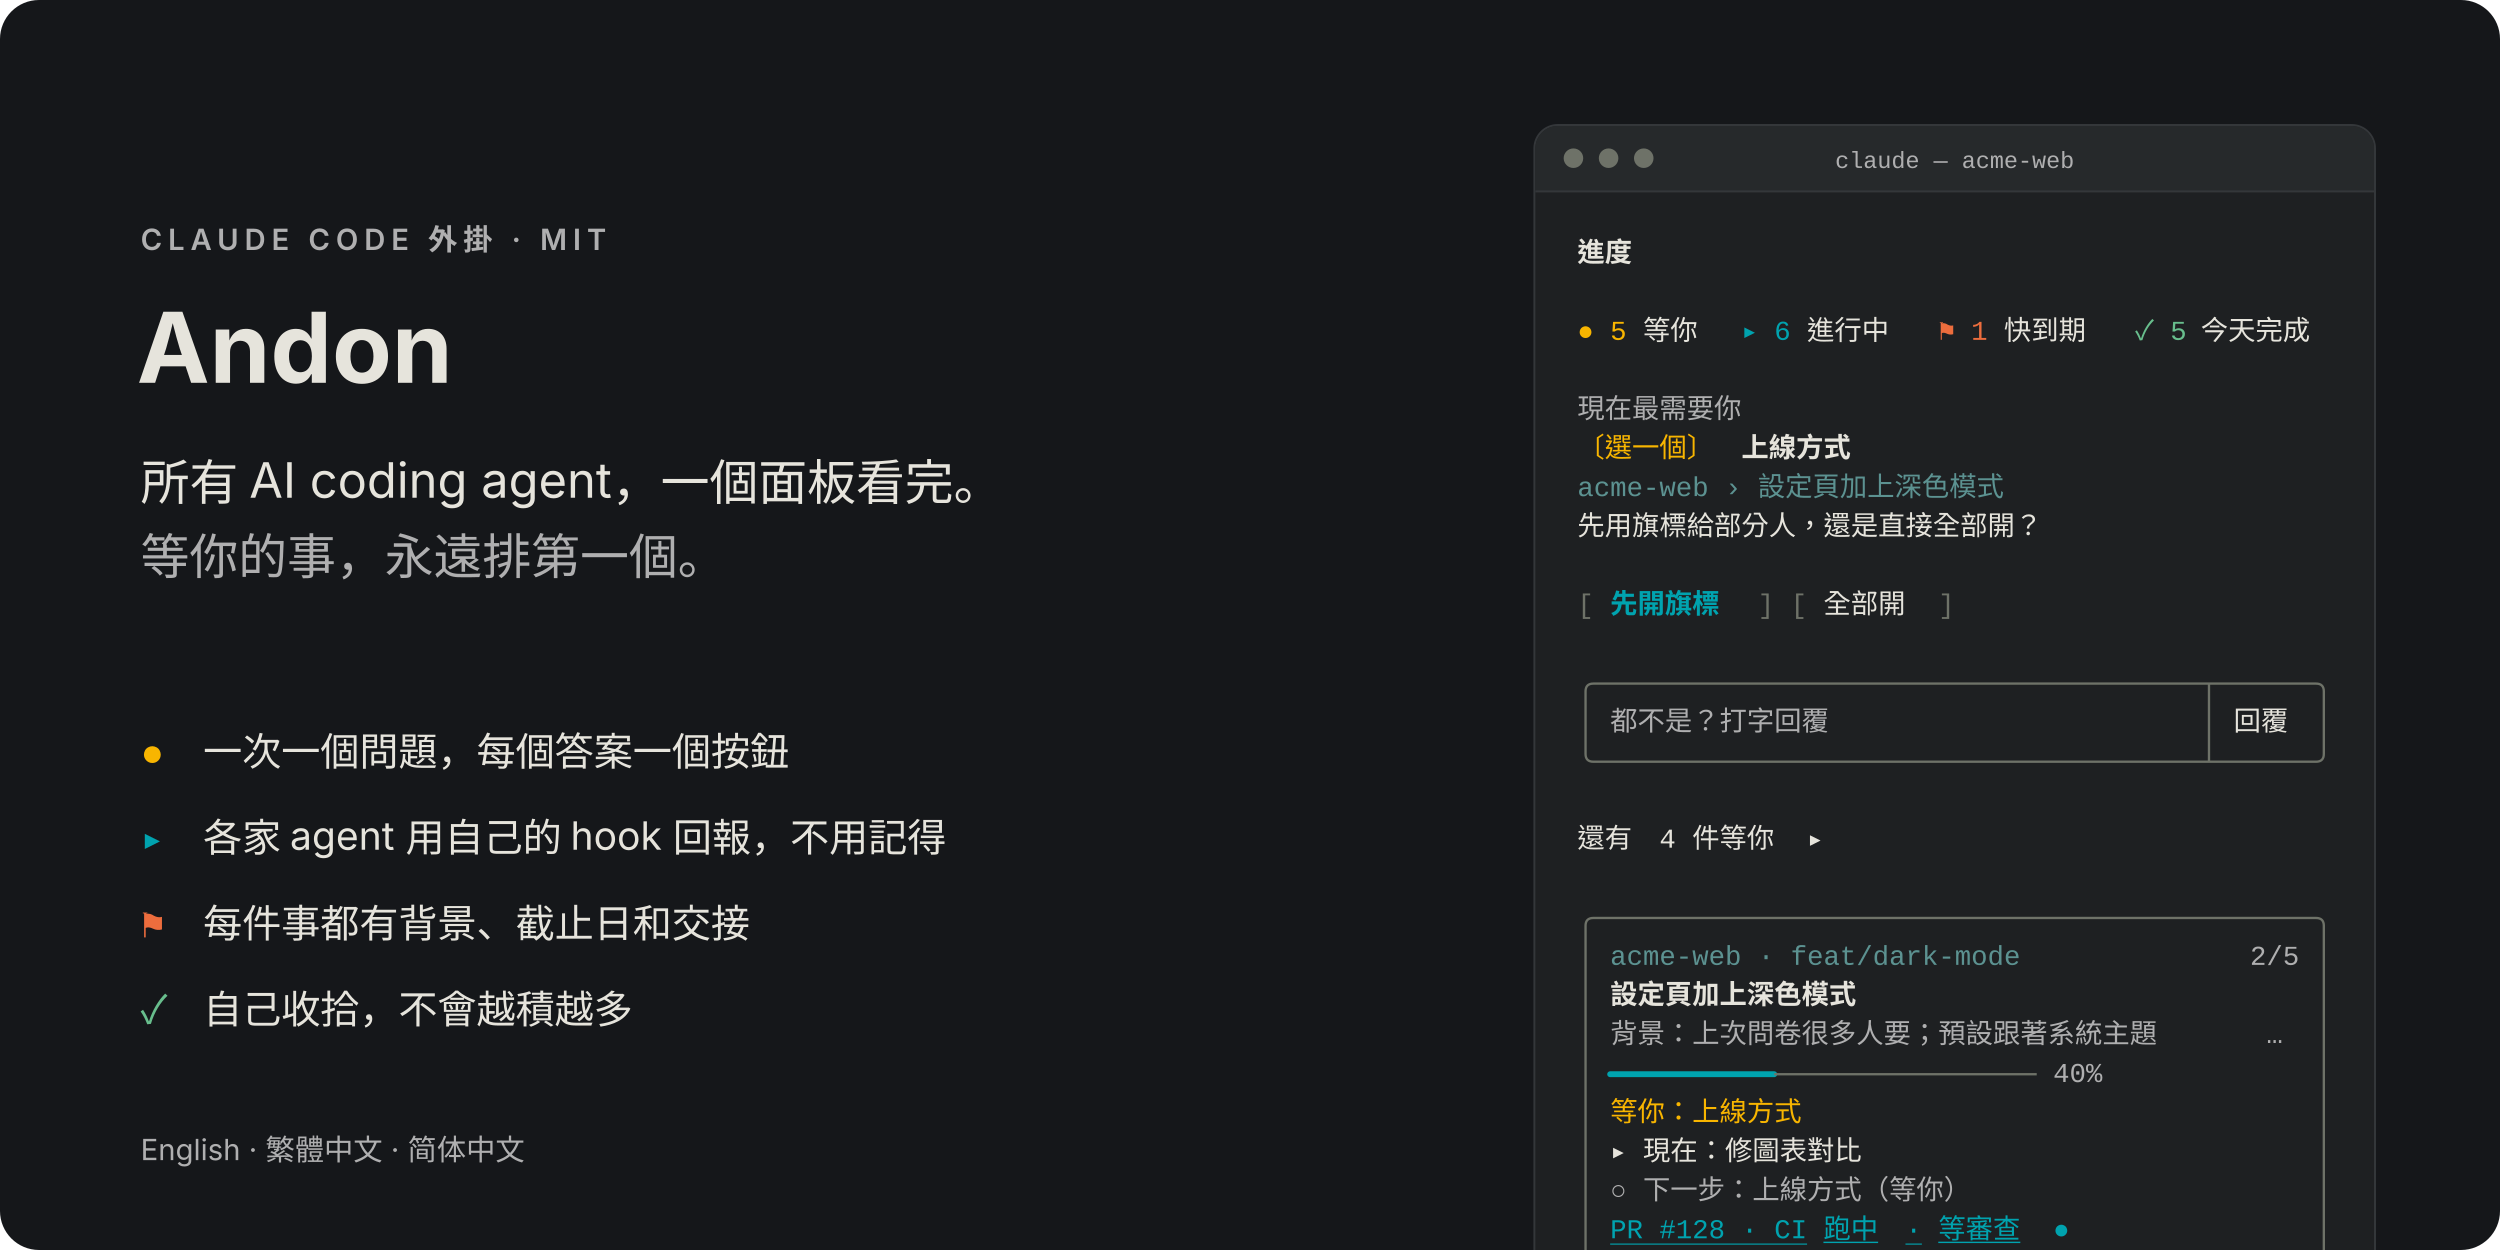
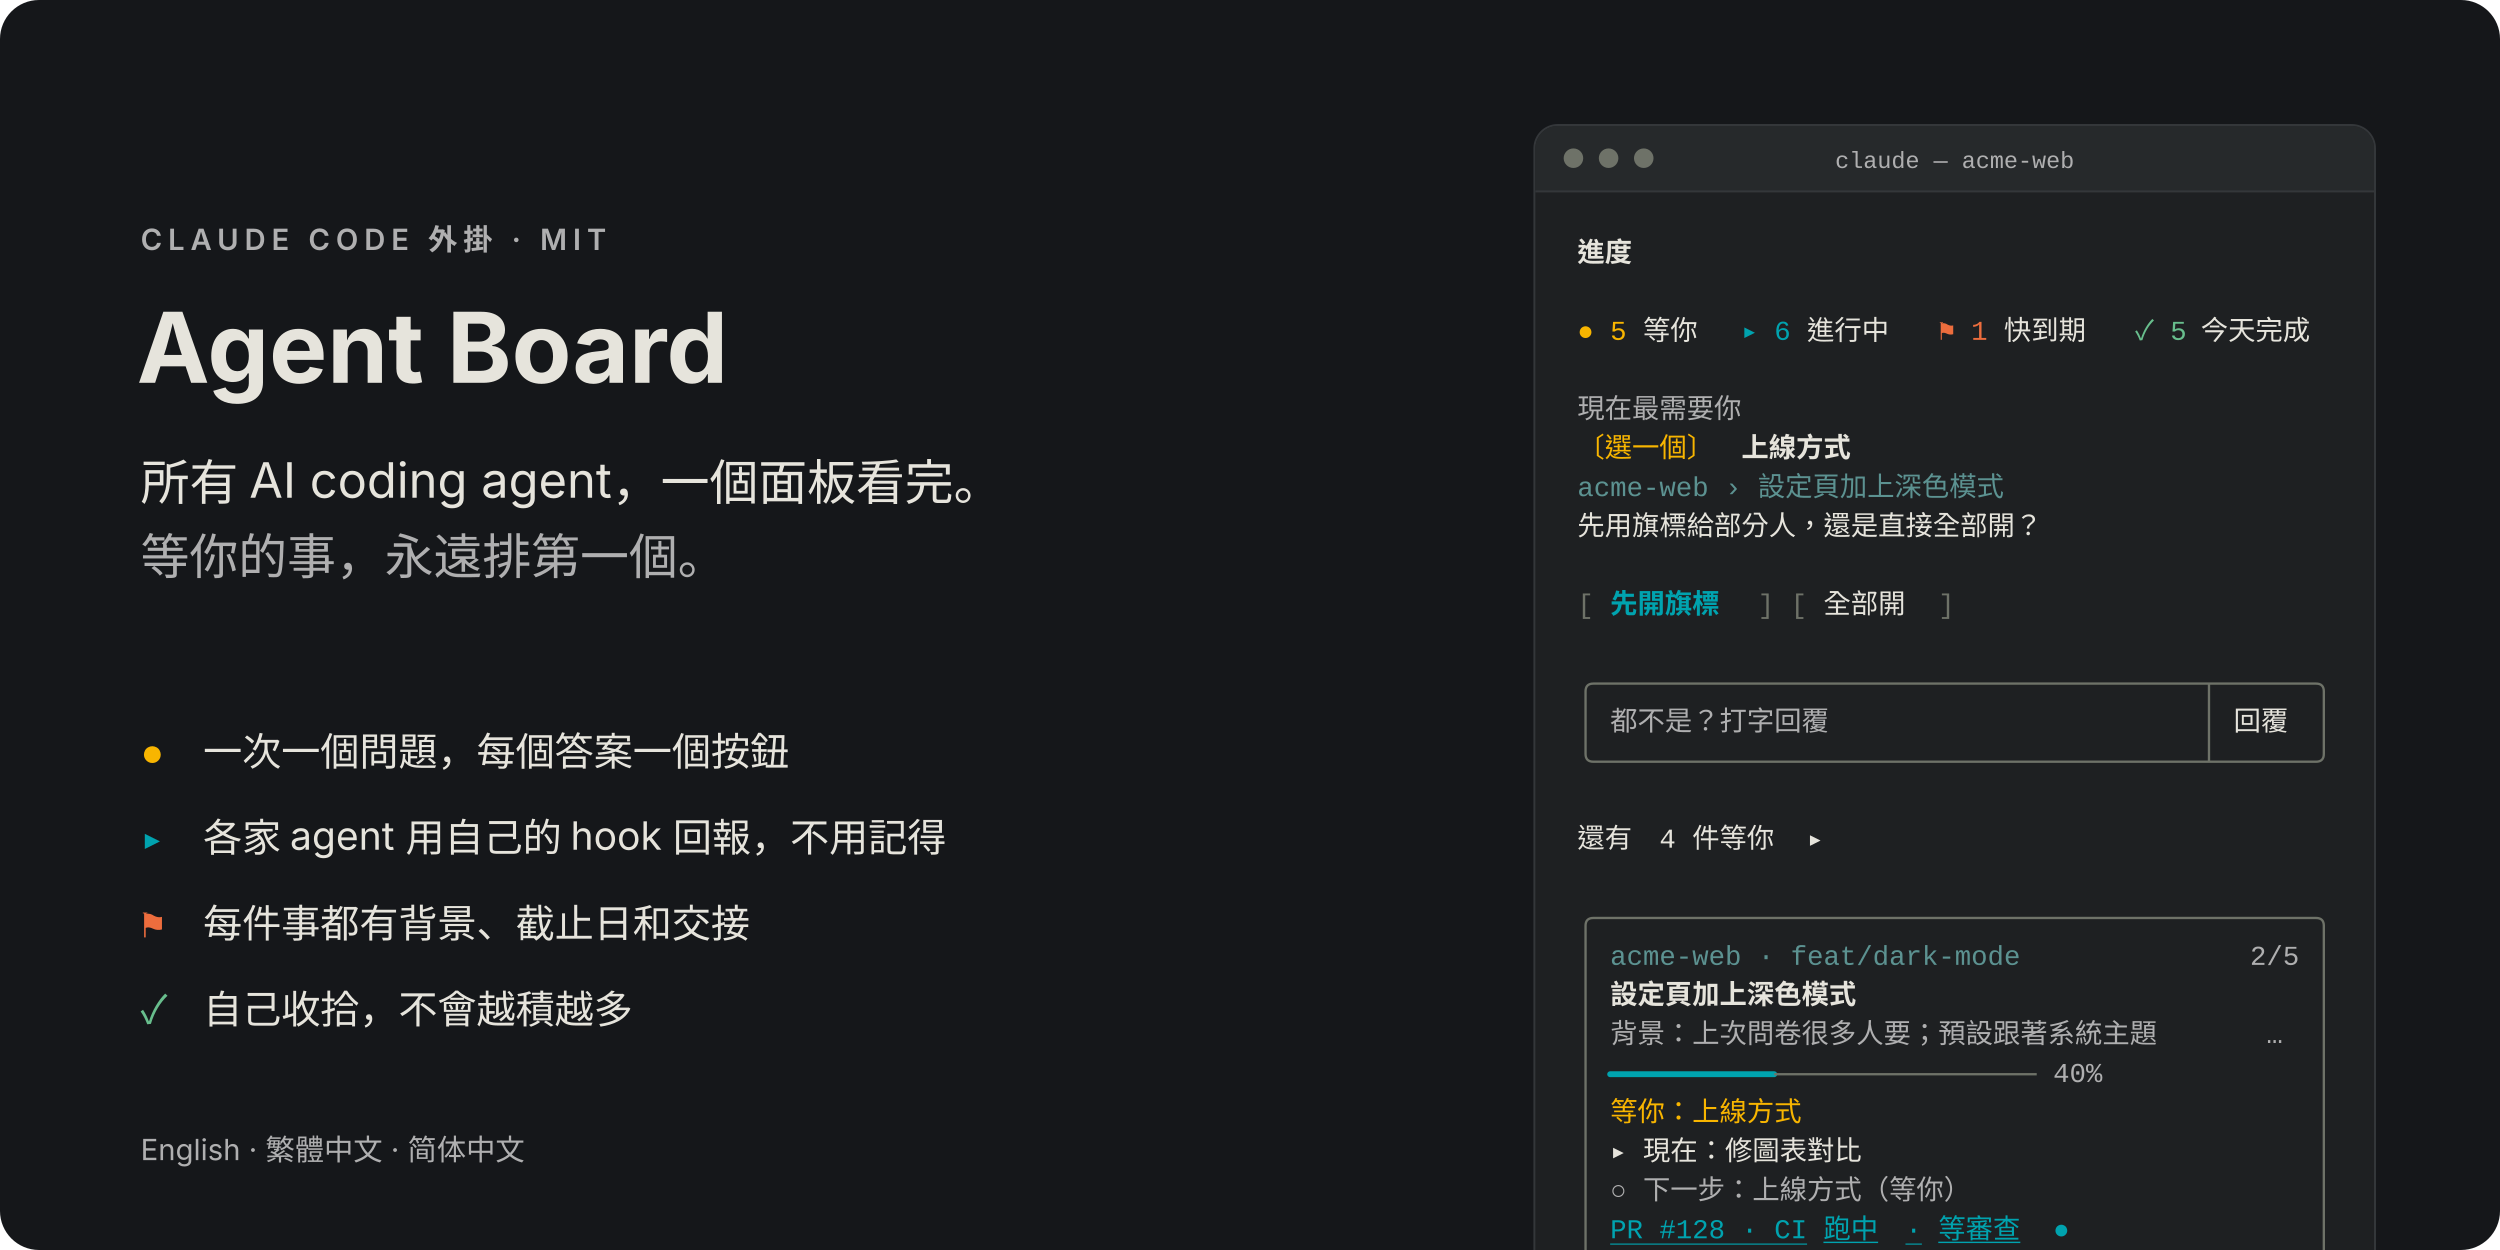
- <svg xmlns="http://www.w3.org/2000/svg" width="1280" height="640" viewBox="0 0 1280 640" role="img" aria-label="Andon: 所有 AI coding agent，一個面板看完。 等你的事，永遠排第一個。">
+ <svg xmlns="http://www.w3.org/2000/svg" width="1280" height="640" viewBox="0 0 1280 640" role="img" aria-label="Agent Board: 所有 AI coding agent，一個面板看完。 等你的事，永遠排第一個。">
  <defs>
    <clipPath id="edge">
      <rect width="1280" height="640" rx="20" />
    </clipPath>
  </defs>
  <g clip-path="url(#edge)">
    <rect width="1280" height="640" fill="#15171a" />
    <text x="72" y="128" font-family="-apple-system, BlinkMacSystemFont, 'Segoe UI', 'Noto Sans TC', 'Noto Sans SC', 'PingFang TC', 'Microsoft JhengHei', 'Microsoft YaHei', sans-serif" font-size="15" font-weight="600" letter-spacing="3" fill="#afafb0">CLAUDE CODE 外掛  ·  MIT</text>
-     <text x="70" y="196" font-family="-apple-system, BlinkMacSystemFont, 'Segoe UI', 'Noto Sans TC', 'Noto Sans SC', 'PingFang TC', 'Microsoft JhengHei', 'Microsoft YaHei', sans-serif" font-size="50" font-weight="700" fill="#e6e4dc">Andon</text>
+     <text x="70" y="196" font-family="-apple-system, BlinkMacSystemFont, 'Segoe UI', 'Noto Sans TC', 'Noto Sans SC', 'PingFang TC', 'Microsoft JhengHei', 'Microsoft YaHei', sans-serif" font-size="50" font-weight="700" fill="#e6e4dc">Agent Board</text>
    <text x="72" y="256" font-family="-apple-system, BlinkMacSystemFont, 'Segoe UI', 'Noto Sans TC', 'Noto Sans SC', 'PingFang TC', 'Microsoft JhengHei', 'Microsoft YaHei', sans-serif" font-size="25" fill="#e6e4dc">所有 AI coding agent，一個面板看完。</text>
    <text x="72" y="294" font-family="-apple-system, BlinkMacSystemFont, 'Segoe UI', 'Noto Sans TC', 'Noto Sans SC', 'PingFang TC', 'Microsoft JhengHei', 'Microsoft YaHei', sans-serif" font-size="25" fill="#afafb0">等你的事，永遠排第一個。</text>
    <text x="72" y="392" font-family="ui-monospace, SFMono-Regular, Menlo, Consolas, 'Liberation Mono', 'Noto Sans Mono CJK TC', 'Noto Sans CJK TC', 'PingFang TC', 'Microsoft JhengHei', monospace" font-size="20" fill="#F8B500">●</text>
    <text x="104" y="392" font-family="-apple-system, BlinkMacSystemFont, 'Segoe UI', 'Noto Sans TC', 'Noto Sans SC', 'PingFang TC', 'Microsoft JhengHei', 'Microsoft YaHei', sans-serif" font-size="20" fill="#e6e4dc">一次一個問題，每個答案一個按鈕</text>
    <text x="72" y="436" font-family="ui-monospace, SFMono-Regular, Menlo, Consolas, 'Liberation Mono', 'Noto Sans Mono CJK TC', 'Noto Sans CJK TC', 'PingFang TC', 'Microsoft JhengHei', monospace" font-size="20" fill="#00A3AF">▸</text>
    <text x="104" y="436" font-family="-apple-system, BlinkMacSystemFont, 'Segoe UI', 'Noto Sans TC', 'Noto Sans SC', 'PingFang TC', 'Microsoft JhengHei', 'Microsoft YaHei', sans-serif" font-size="20" fill="#e6e4dc">各家 agent 用自己的 hook 回報，不用記得</text>
    <text x="72" y="480" font-family="ui-monospace, SFMono-Regular, Menlo, Consolas, 'Liberation Mono', 'Noto Sans Mono CJK TC', 'Noto Sans CJK TC', 'PingFang TC', 'Microsoft JhengHei', monospace" font-size="20" fill="#ED6D3D">⚑</text>
    <text x="104" y="480" font-family="-apple-system, BlinkMacSystemFont, 'Segoe UI', 'Noto Sans TC', 'Noto Sans SC', 'PingFang TC', 'Microsoft JhengHei', 'Microsoft YaHei', sans-serif" font-size="20" fill="#e6e4dc">每件事都有背景、截止日和交接</text>
    <text x="72" y="524" font-family="ui-monospace, SFMono-Regular, Menlo, Consolas, 'Liberation Mono', 'Noto Sans Mono CJK TC', 'Noto Sans CJK TC', 'PingFang TC', 'Microsoft JhengHei', monospace" font-size="20" fill="#68BE8D">✓</text>
    <text x="104" y="524" font-family="-apple-system, BlinkMacSystemFont, 'Segoe UI', 'Noto Sans TC', 'Noto Sans SC', 'PingFang TC', 'Microsoft JhengHei', 'Microsoft YaHei', sans-serif" font-size="20" fill="#e6e4dc">自己收拾，不會越積越多</text>
    <text x="72" y="594" font-family="-apple-system, BlinkMacSystemFont, 'Segoe UI', 'Noto Sans TC', 'Noto Sans SC', 'PingFang TC', 'Microsoft JhengHei', 'Microsoft YaHei', sans-serif" font-size="15" fill="#afafb0">English  ·  繁體中文  ·  简体中文</text>
    <g transform="translate(785.6 64)">
      <rect width="430.4" height="738" rx="12" fill="#1e2022" stroke="#34373a" />
      <path d="M12 0.5h406.4a11.5 11.5 0 0 1 11.5 11.5v22h-429.4v-22a11.5 11.5 0 0 1 11.5-11.5z" fill="#26292b" />
      <line x1="0.5" y1="34" x2="429.9" y2="34" stroke="#34373a" />
      <g fill="#6E7268">
        <circle cx="20" cy="17" r="5" />
        <circle cx="38" cy="17" r="5" />
        <circle cx="56" cy="17" r="5" />
      </g>
      <text x="215.2" y="22" text-anchor="middle" font-family="ui-monospace, SFMono-Regular, Menlo, Consolas, 'Liberation Mono', 'Noto Sans Mono CJK TC', 'Noto Sans CJK TC', 'PingFang TC', 'Microsoft JhengHei', monospace" font-size="12" fill="#AFAFB0">claude  —  acme-web</text>
      <g font-family="ui-monospace, SFMono-Regular, Menlo, Consolas, 'Liberation Mono', 'Noto Sans Mono CJK TC', 'Noto Sans CJK TC', 'PingFang TC', 'Microsoft JhengHei', monospace" font-size="14" style="white-space:pre" xml:space="preserve">
        <path d="M38.8 486h84" fill="none" stroke="#00A3AF" stroke-width="3" stroke-linecap="round" />
        <path d="M26.2 296V290q0 -4 4 -4H30.4M30.4 286h310.8M341.2 286h8.4M345.4 286V296M349.6 286h50.4M400 286H400.2q4 0 4 4V296M26.2 296v20M345.4 296v20M404.2 296v20M26.2 316V322q0 4 4 4H30.4M30.4 326h310.8M341.2 326h8.4M345.4 326V316M349.6 326h50.4M400 326H400.2q4 0 4 -4V316M26.2 416V410q0 -4 4 -4H30.4M30.4 406h369.6M400 406H400.2q4 0 4 4V416M26.2 416v20M404.2 416v20M26.2 436v20M404.2 436v20M26.2 456v20M404.2 456v20M26.2 476v20M122.8 486h134.4M404.2 476v20M26.2 496v20M404.2 496v20M26.2 516v20M404.2 516v20M26.2 536v20M404.2 536v20M26.2 556v20M404.2 556v20M26.2 576v20M404.2 576v20" fill="none" stroke="#6E7268" stroke-width="1.2" stroke-linecap="butt" />
        <text x="22.0" y="70" textLength="33.6" lengthAdjust="spacingAndGlyphs" fill="#e6e4dc" font-weight="700">進度</text>
        <text x="22.0" y="110" textLength="25.2" lengthAdjust="spacingAndGlyphs" fill="#F8B500">● 5</text>
        <text x="55.6" y="110" textLength="33.6" lengthAdjust="spacingAndGlyphs" fill="#e6e4dc">等你</text>
        <text x="106.0" y="110" textLength="25.2" lengthAdjust="spacingAndGlyphs" fill="#00A3AF">▸ 6</text>
        <text x="139.6" y="110" textLength="50.4" lengthAdjust="spacingAndGlyphs" fill="#e6e4dc">進行中</text>
        <text x="206.8" y="110" textLength="25.2" lengthAdjust="spacingAndGlyphs" fill="#ED6D3D">⚑ 1</text>
        <text x="240.4" y="110" textLength="50.4" lengthAdjust="spacingAndGlyphs" fill="#e6e4dc">快到期</text>
        <text x="307.6" y="110" textLength="25.2" lengthAdjust="spacingAndGlyphs" fill="#68BE8D">✓ 5</text>
        <text x="341.2" y="110" textLength="67.2" lengthAdjust="spacingAndGlyphs" fill="#e6e4dc">今天完成</text>
        <text x="22.0" y="150" textLength="100.8" lengthAdjust="spacingAndGlyphs" fill="#AFAFB0">現在最需要你</text>
        <text x="22.0" y="170" textLength="84.0" lengthAdjust="spacingAndGlyphs" fill="#F8B500">〔選一個〕</text>
        <text x="106.0" y="170" textLength="67.2" lengthAdjust="spacingAndGlyphs" fill="#e6e4dc" font-weight="700">上線方式</text>
        <text x="22.0" y="190" textLength="84.0" lengthAdjust="spacingAndGlyphs" fill="#5C9291">acme-web ›</text>
        <text x="114.4" y="190" textLength="151.2" lengthAdjust="spacingAndGlyphs" fill="#5C9291">設定頁加上深色模式</text>
        <text x="22.0" y="210" textLength="285.6" lengthAdjust="spacingAndGlyphs" fill="#e6e4dc">先用旗標給部分人，還是直接全部開？</text>
        <text x="22.0" y="250" textLength="8.4" lengthAdjust="spacingAndGlyphs" fill="#6E7268">[</text>
        <text x="38.8" y="250" textLength="67.2" lengthAdjust="spacingAndGlyphs" fill="#00A3AF" font-weight="700">先開旗標</text>
        <text x="114.4" y="250" textLength="8.4" lengthAdjust="spacingAndGlyphs" fill="#6E7268">]</text>
        <text x="131.2" y="250" textLength="8.4" lengthAdjust="spacingAndGlyphs" fill="#6E7268">[</text>
        <text x="148.0" y="250" textLength="50.4" lengthAdjust="spacingAndGlyphs" fill="#e6e4dc">全部開</text>
        <text x="206.8" y="250" textLength="8.4" lengthAdjust="spacingAndGlyphs" fill="#6E7268">]</text>
        <text x="38.8" y="310" textLength="134.4" lengthAdjust="spacingAndGlyphs" fill="#AFAFB0">都不是？打字回覆</text>
        <text x="358.0" y="310" textLength="33.6" lengthAdjust="spacingAndGlyphs" fill="#e6e4dc">回覆</text>
        <text x="22.0" y="370" textLength="33.6" lengthAdjust="spacingAndGlyphs" fill="#e6e4dc">還有</text>
        <text x="64.0" y="370" textLength="8.4" lengthAdjust="spacingAndGlyphs" fill="#e6e4dc">4</text>
        <text x="80.8" y="370" textLength="50.4" lengthAdjust="spacingAndGlyphs" fill="#e6e4dc">件等你</text>
        <text x="139.6" y="370" textLength="8.4" lengthAdjust="spacingAndGlyphs" fill="#e6e4dc">▸</text>
        <text x="38.8" y="430" textLength="210.0" lengthAdjust="spacingAndGlyphs" fill="#5C9291">acme-web · feat/dark-mode</text>
        <text x="366.4" y="430" textLength="25.2" lengthAdjust="spacingAndGlyphs" fill="#AFAFB0">2/5</text>
        <text x="38.8" y="450" textLength="151.2" lengthAdjust="spacingAndGlyphs" fill="#e6e4dc" font-weight="700">設定頁加上深色模式</text>
        <text x="38.8" y="470" textLength="336.0" lengthAdjust="spacingAndGlyphs" fill="#AFAFB0">背景：上次問卷很多人要；預設跟著系統主題</text>
        <text x="374.8" y="470" textLength="8.4" lengthAdjust="spacingAndGlyphs" fill="#AFAFB0">…</text>
        <text x="265.6" y="490" textLength="25.2" lengthAdjust="spacingAndGlyphs" fill="#AFAFB0">40%</text>
        <text x="38.8" y="510" textLength="117.6" lengthAdjust="spacingAndGlyphs" fill="#F8B500">等你：上線方式</text>
        <text x="38.8" y="530" textLength="8.4" lengthAdjust="spacingAndGlyphs" fill="#e6e4dc">▸</text>
        <text x="55.6" y="530" textLength="134.4" lengthAdjust="spacingAndGlyphs" fill="#e6e4dc">現在：修圖表對比</text>
        <text x="38.8" y="550" textLength="8.4" lengthAdjust="spacingAndGlyphs" fill="#AFAFB0">○</text>
        <text x="55.6" y="550" textLength="201.6" lengthAdjust="spacingAndGlyphs" fill="#AFAFB0">下一步：上線方式（等你）</text>
        <text x="38.8" y="570" textLength="100.8" lengthAdjust="spacingAndGlyphs" fill="#00A3AF" text-decoration="underline">PR #128 · CI</text>
        <text x="148.0" y="570" textLength="33.6" lengthAdjust="spacingAndGlyphs" fill="#00A3AF" text-decoration="underline">跑中</text>
        <text x="190.0" y="570" textLength="8.4" lengthAdjust="spacingAndGlyphs" fill="#00A3AF" text-decoration="underline">·</text>
        <text x="206.8" y="570" textLength="50.4" lengthAdjust="spacingAndGlyphs" fill="#00A3AF" text-decoration="underline">等審查</text>
        <text x="265.6" y="570" textLength="8.4" lengthAdjust="spacingAndGlyphs" fill="#00A3AF">●</text>
      </g>
    </g>
  </g>
</svg>
